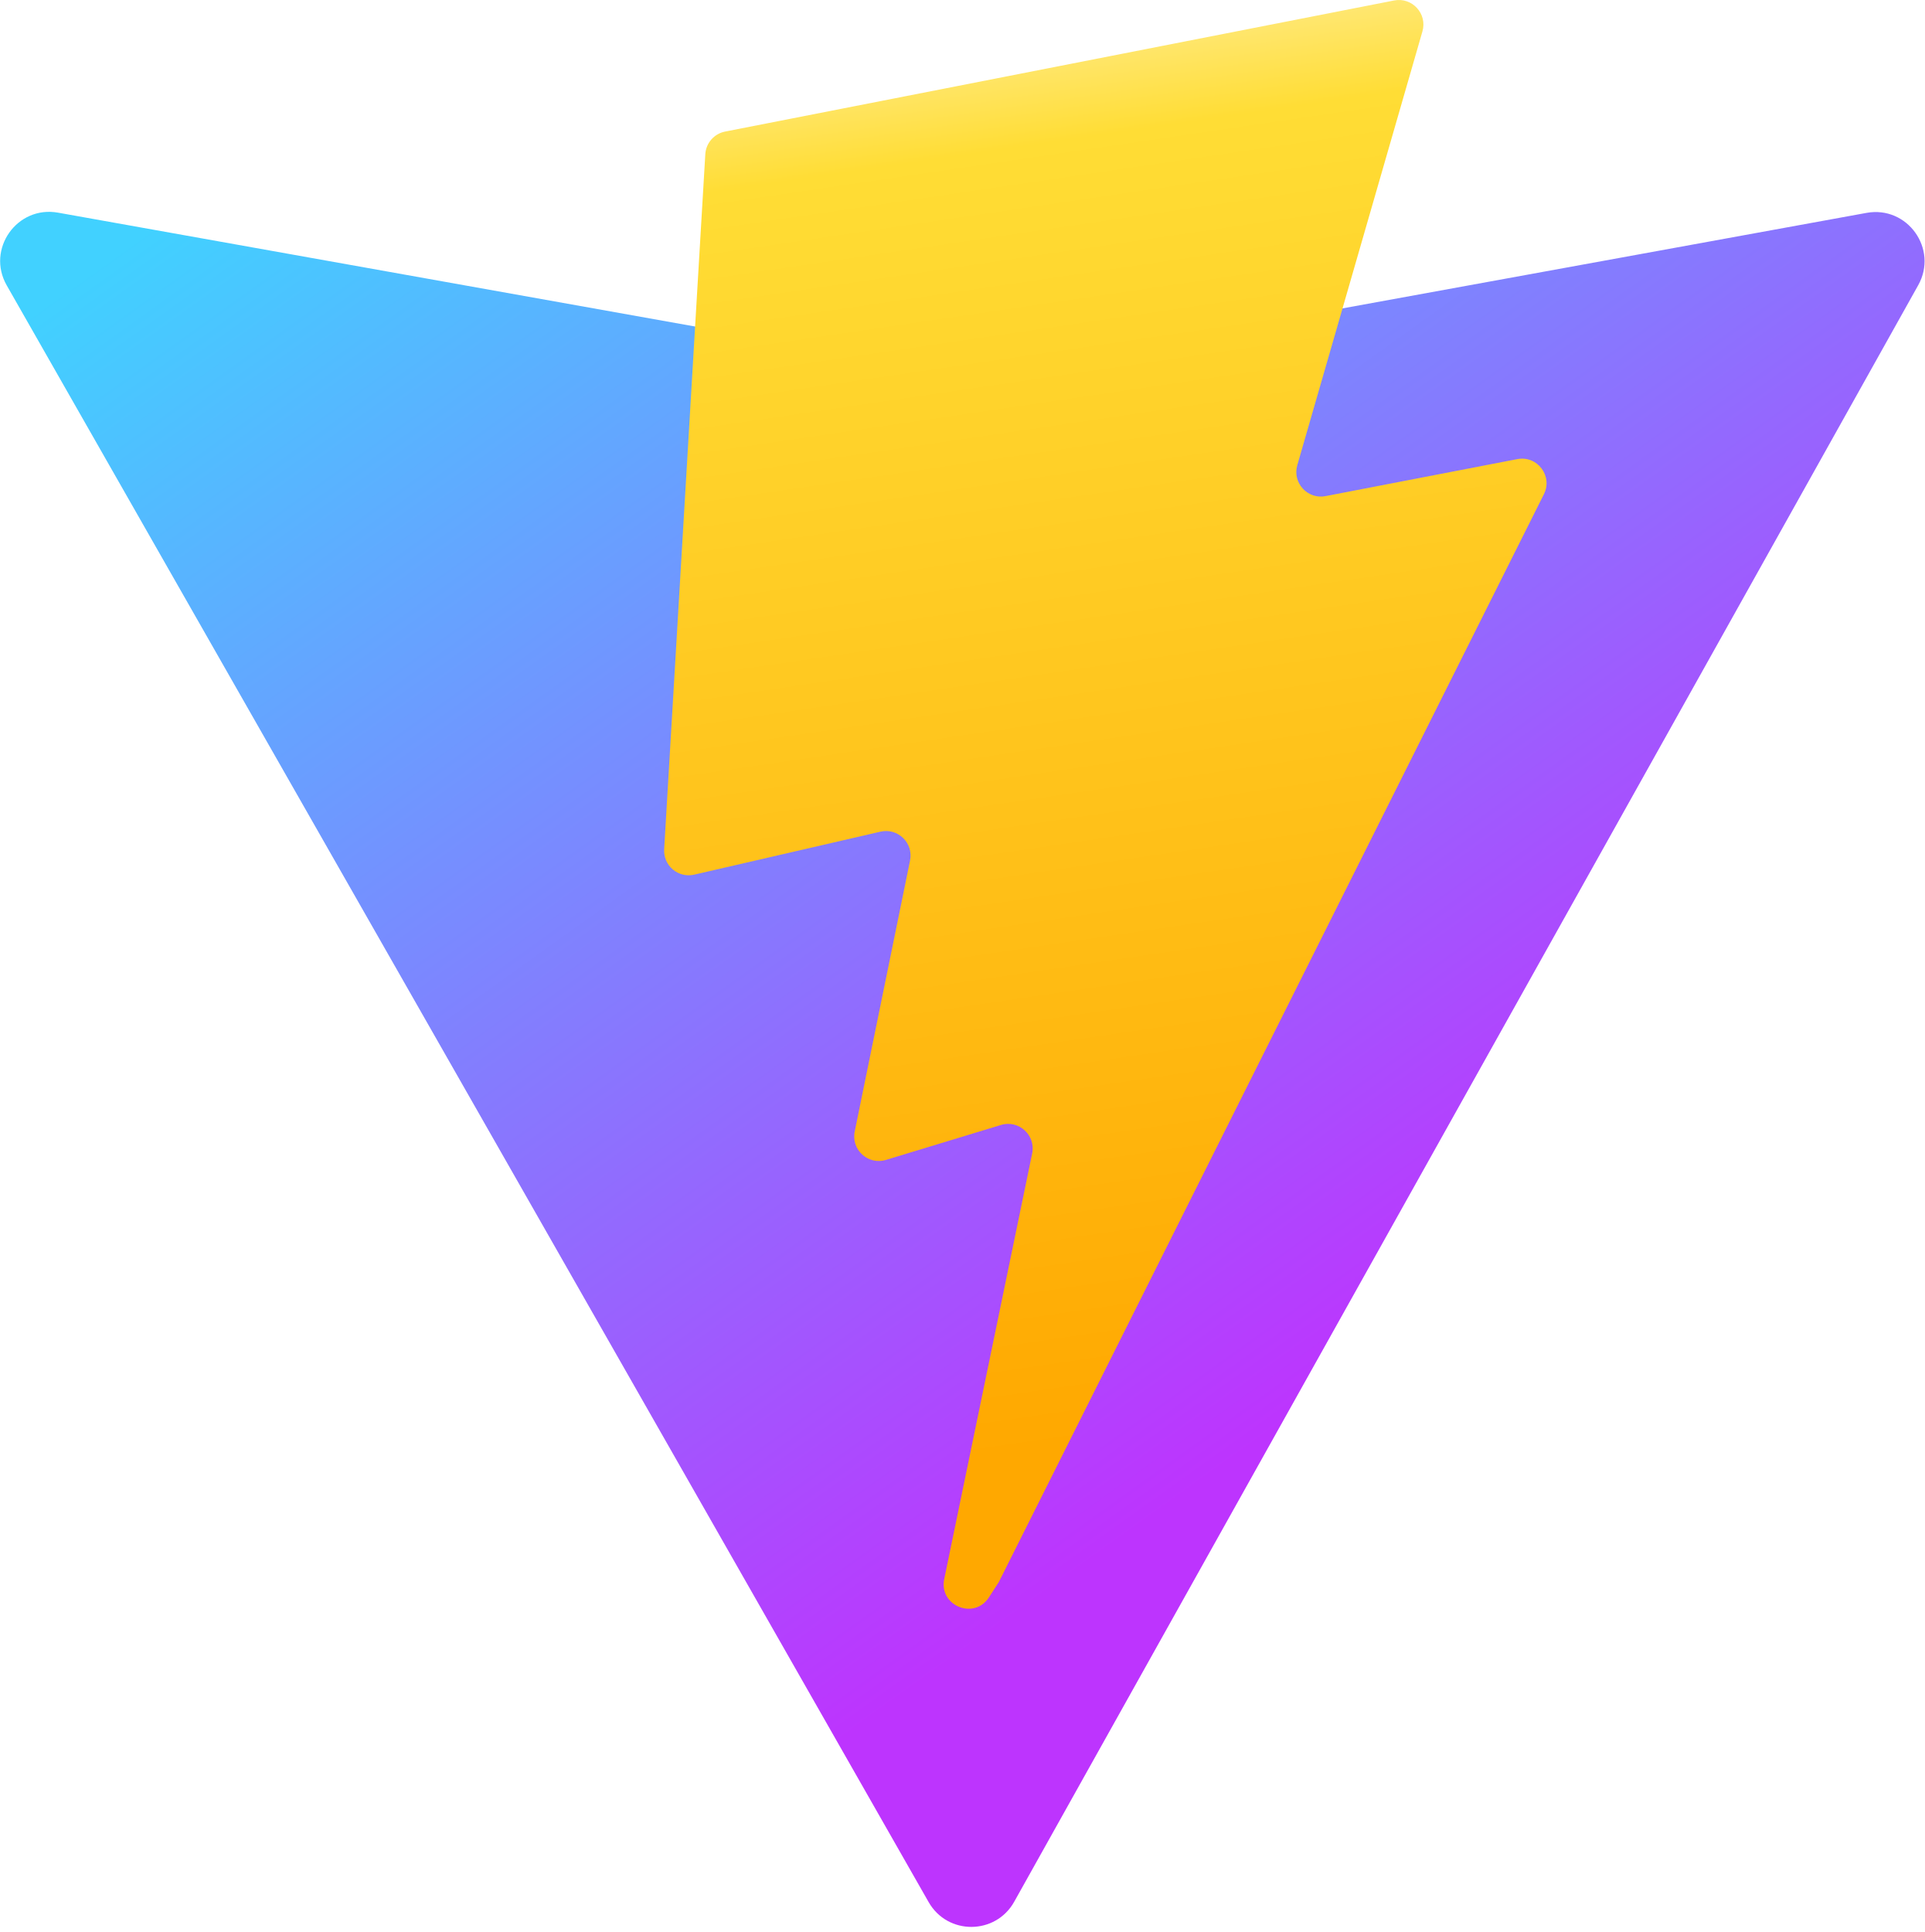
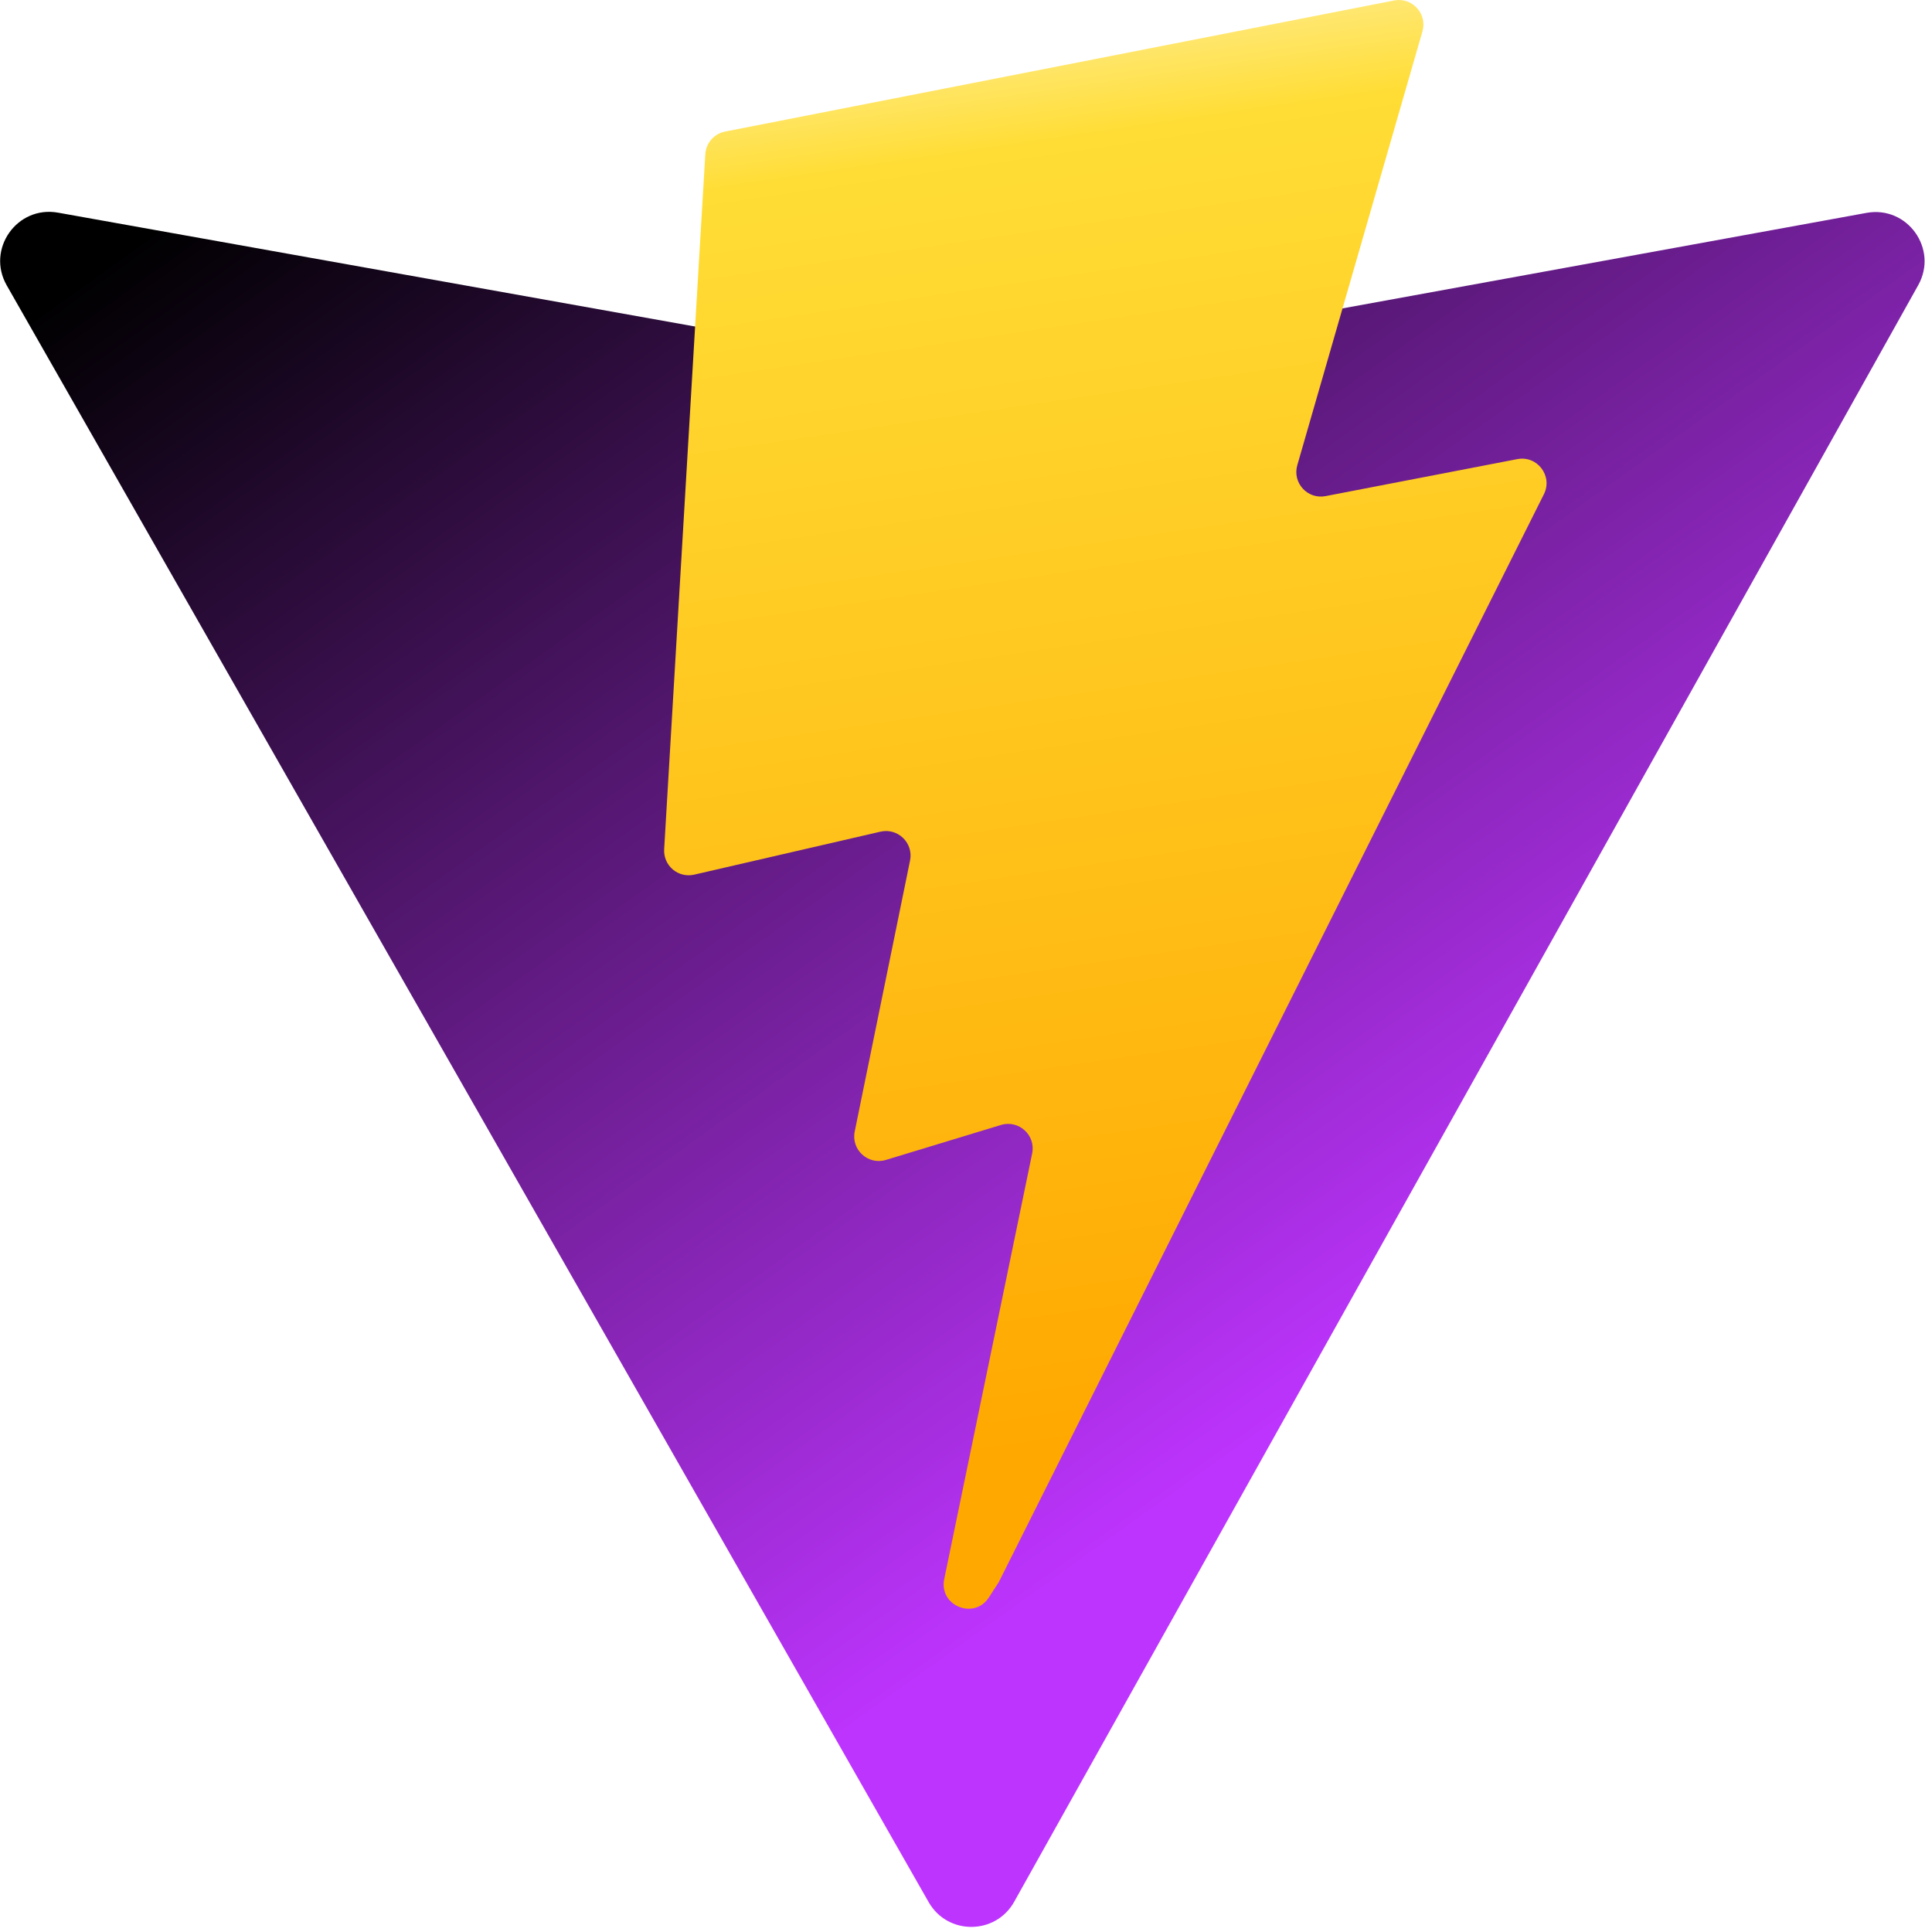
<svg xmlns="http://www.w3.org/2000/svg" aria-hidden="true" role="img" class="iconify iconify--logos" width="31.88" height="32" preserveAspectRatio="xMidYMid meet" viewBox="0 0 256 257">
  <defs>
    <linearGradient id="IconifyId1813088fe1fbc01fb466" x1="-.828%" x2="57.636%" y1="7.652%" y2="78.411%">
-       <stop offset="0%" stop-color="#41D1FF" />
+       <stop offset="0%" stopColor="#41D1FF" />
      <stop offset="100%" stop-color="#BD34FE" />
    </linearGradient>
    <linearGradient id="IconifyId1813088fe1fbc01fb467" x1="43.376%" x2="50.316%" y1="2.242%" y2="89.03%">
      <stop offset="0%" stop-color="#FFEA83" />
      <stop offset="8.333%" stop-color="#FFDD35" />
      <stop offset="100%" stop-color="#FFA800" />
    </linearGradient>
  </defs>
  <path fill="url(#IconifyId1813088fe1fbc01fb466)" d="M255.153 37.938L134.897 252.976c-2.483 4.44-8.862 4.466-11.382.048L.875 37.958c-2.746-4.814 1.371-10.646 6.827-9.67l120.385 21.517a6.537 6.537 0 0 0 2.322-.004l117.867-21.483c5.438-.991 9.574 4.796 6.877 9.62Z" />
  <path fill="url(#IconifyId1813088fe1fbc01fb467)" d="M185.432.063L96.44 17.501a3.268 3.268 0 0 0-2.634 3.014l-5.474 92.456a3.268 3.268 0 0 0 3.997 3.378l24.777-5.718c2.318-.535 4.413 1.507 3.936 3.838l-7.361 36.047c-.495 2.426 1.782 4.5 4.151 3.78l15.304-4.649c2.372-.72 4.652 1.36 4.15 3.788l-11.698 56.621c-.732 3.542 3.979 5.473 5.943 2.437l1.313-2.028l72.516-144.72c1.215-2.423-.88-5.186-3.54-4.672l-25.505 4.922c-2.396.462-4.435-1.77-3.759-4.114l16.646-57.705c.677-2.35-1.37-4.583-3.769-4.113Z" />
</svg>
